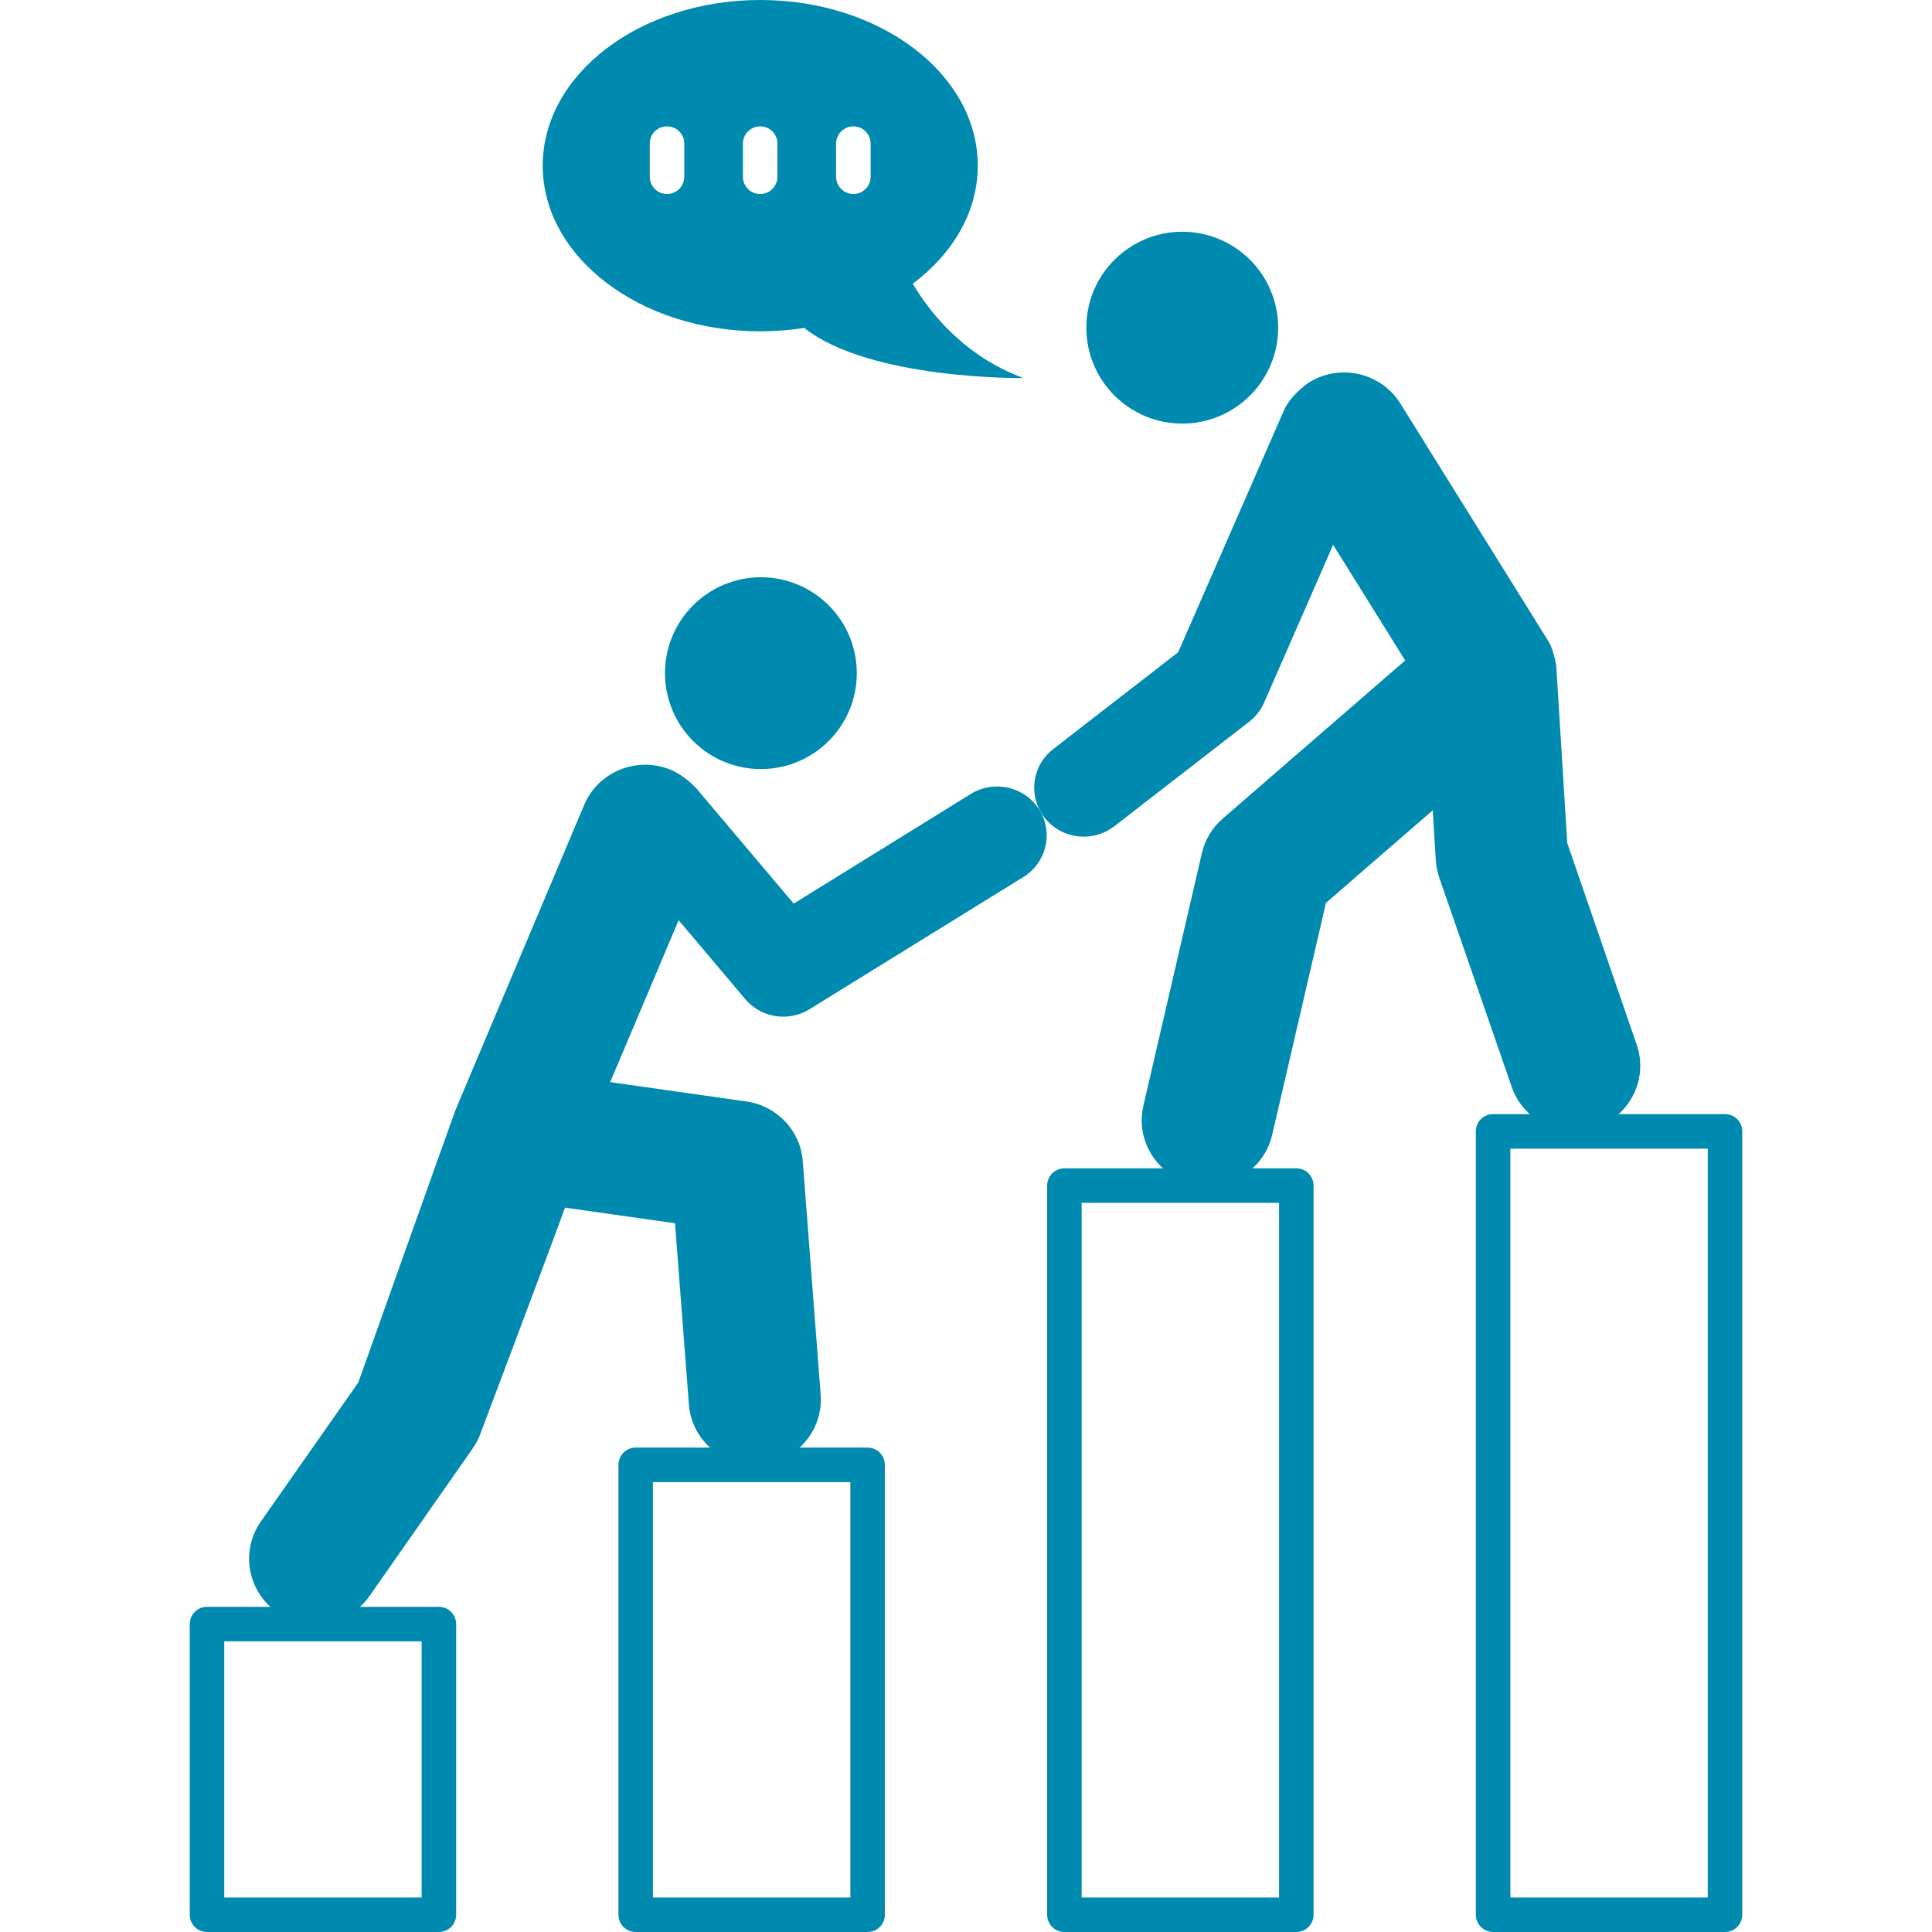
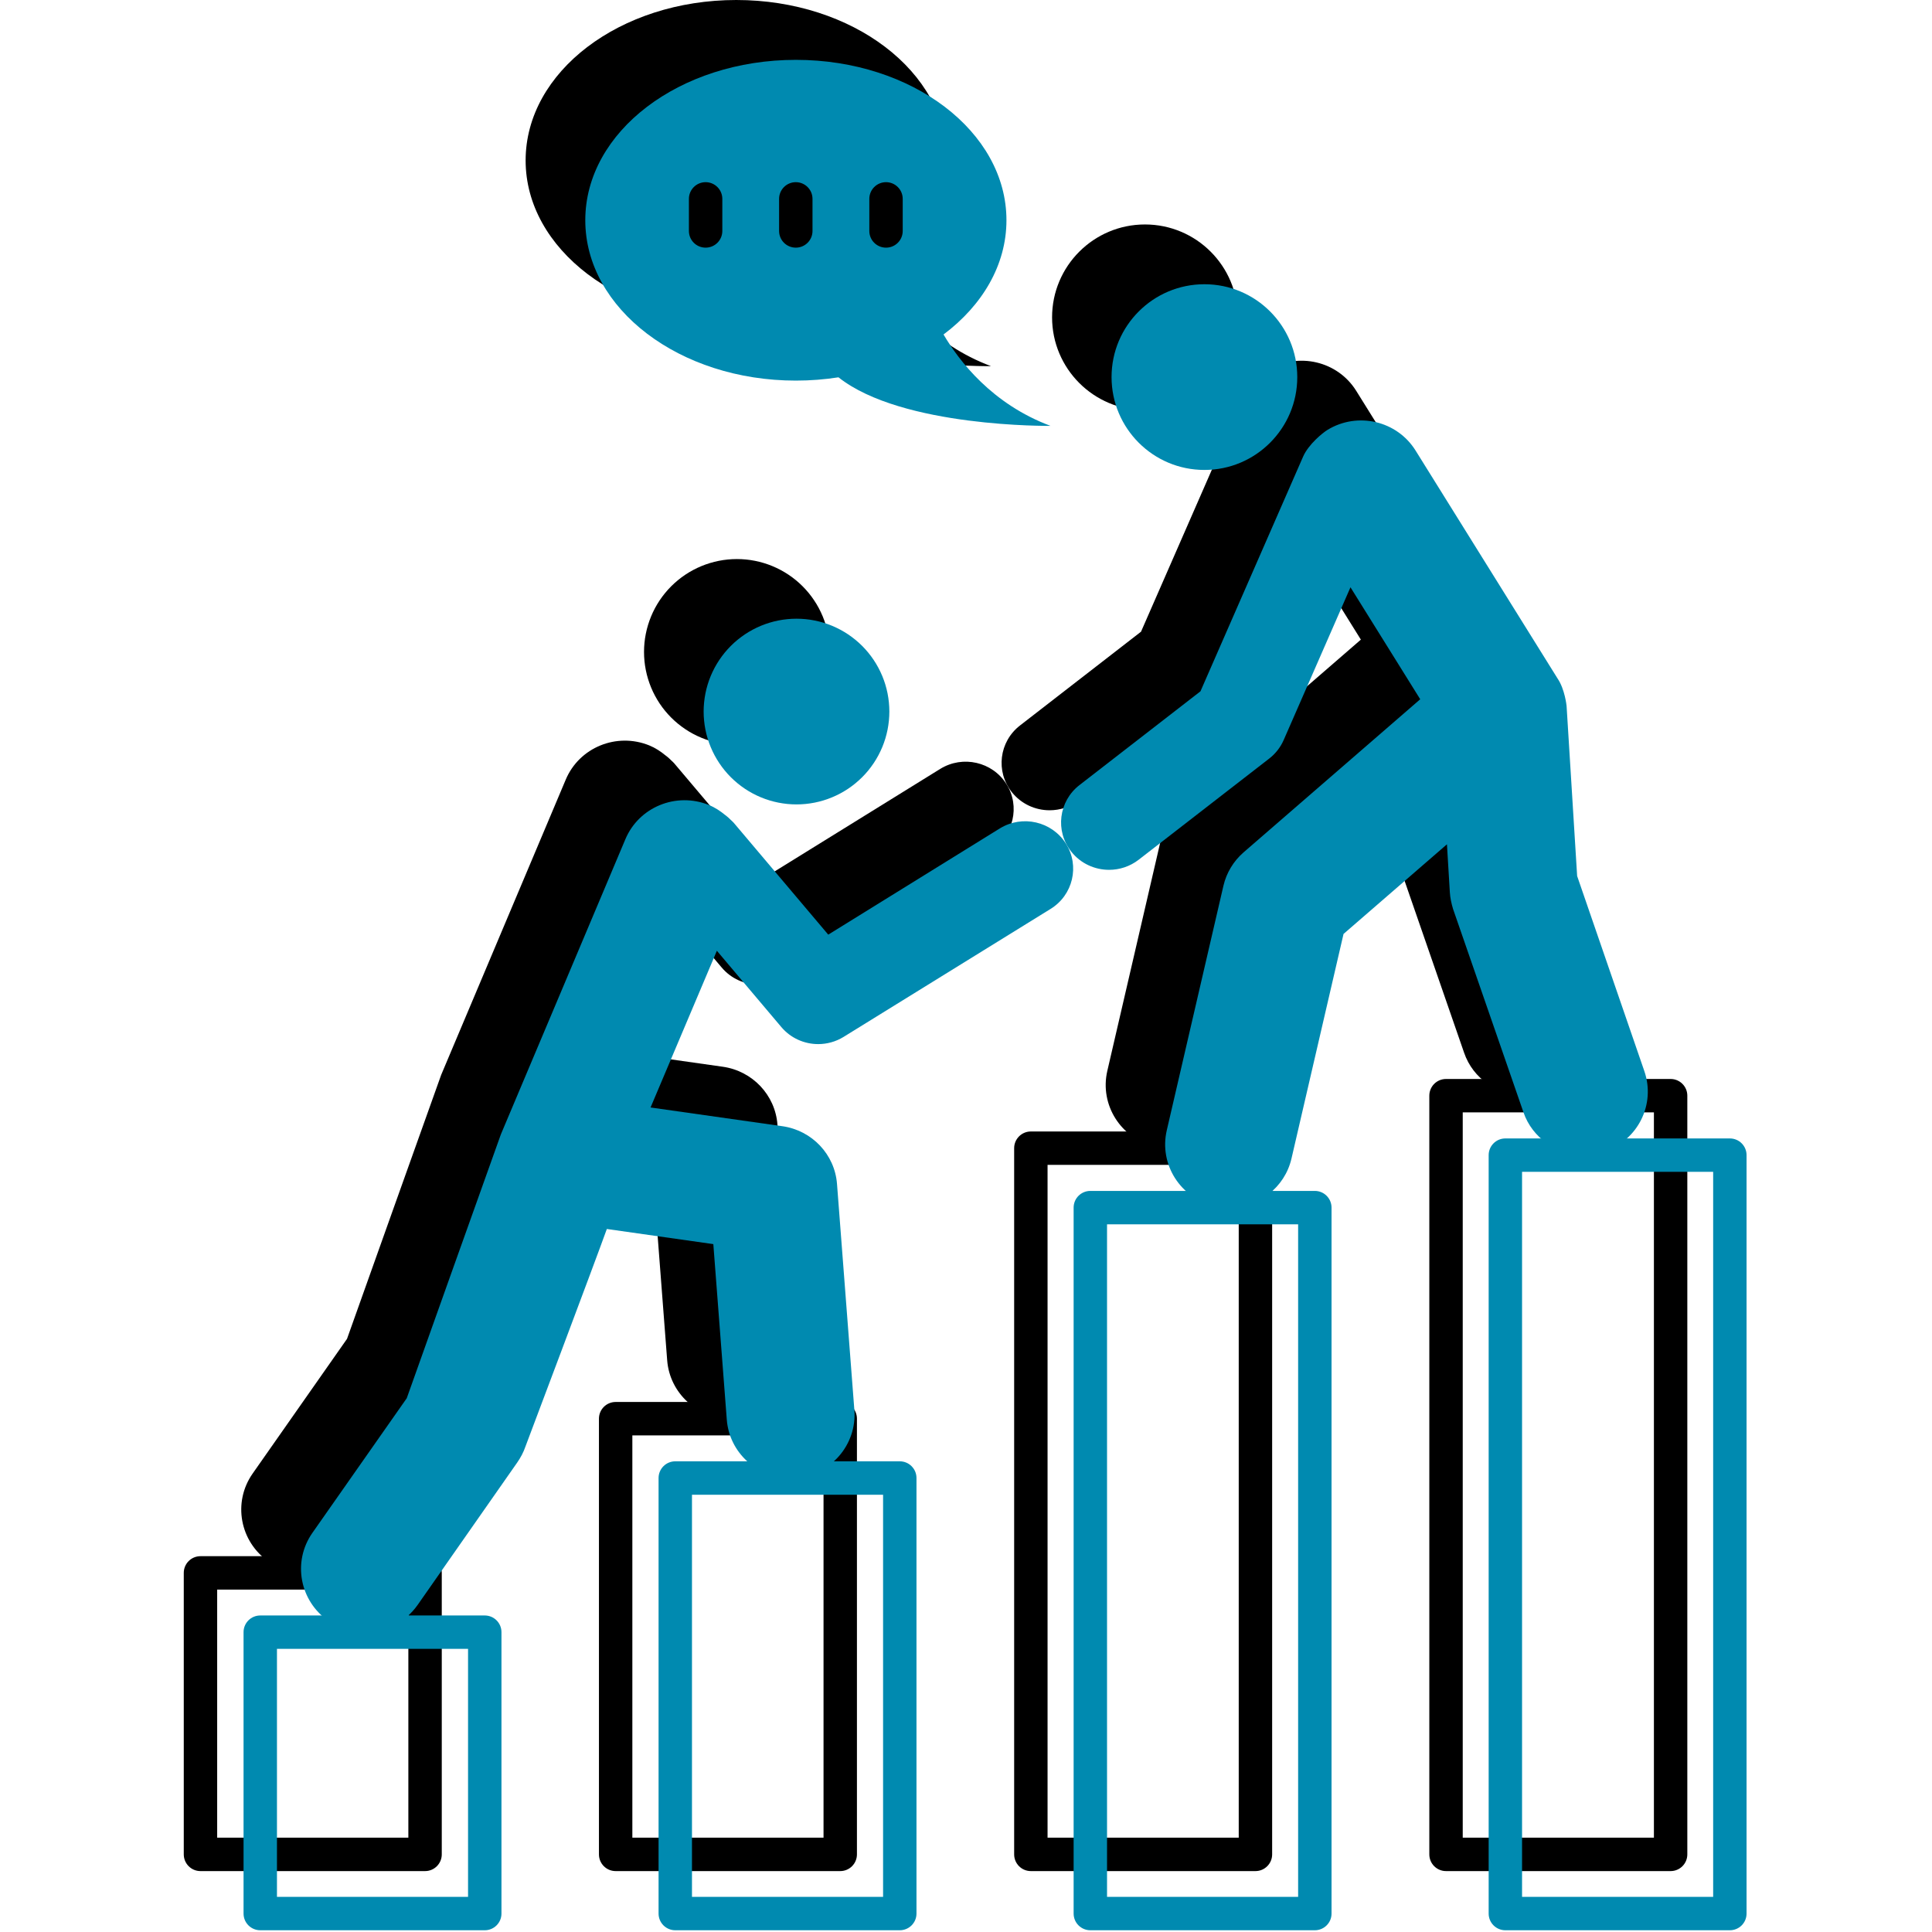
- <svg xmlns="http://www.w3.org/2000/svg" width="500" zoomAndPan="magnify" viewBox="0 0 375 375" height="500" preserveAspectRatio="xMidYMid meet" version="1.0">
-   <path fill="#008ab0" d="M 177.172 55.062 C 184.949 49.23 189.785 41.125 189.785 32.152 C 189.785 14.395 170.883 0 147.566 0 C 124.246 0 105.344 14.395 105.344 32.152 C 105.344 49.91 124.246 64.309 147.566 64.309 C 150.492 64.309 153.348 64.078 156.105 63.648 C 168.863 73.766 198.617 73.383 198.617 73.383 C 186.887 69.004 180.289 60.367 177.172 55.062 Z M 132.816 34.305 C 132.816 36.156 131.32 37.656 129.469 37.656 C 127.617 37.656 126.121 36.156 126.121 34.305 L 126.121 27.871 C 126.121 26.02 127.617 24.523 129.469 24.523 C 131.32 24.523 132.816 26.02 132.816 27.871 Z M 150.898 34.305 C 150.898 36.156 149.402 37.656 147.551 37.656 C 145.699 37.656 144.203 36.156 144.203 34.305 L 144.203 27.871 C 144.203 26.02 145.699 24.523 147.551 24.523 C 149.402 24.523 150.898 26.02 150.898 27.871 Z M 168.988 34.305 C 168.988 36.156 167.488 37.656 165.637 37.656 C 163.789 37.656 162.289 36.156 162.289 34.305 L 162.289 27.871 C 162.289 26.02 163.789 24.523 165.637 24.523 C 167.488 24.523 168.988 26.02 168.988 27.871 Z M 168.988 34.305 " fill-opacity="1" fill-rule="nonzero" />
-   <path fill="#008ab0" d="M 85.191 311.887 L 40.18 311.887 C 38.328 311.887 36.832 313.387 36.832 315.234 L 36.832 371.652 C 36.832 373.504 38.328 375 40.18 375 L 85.191 375 C 87.039 375 88.539 373.504 88.539 371.652 L 88.539 315.234 C 88.539 313.387 87.039 311.887 85.191 311.887 Z M 81.84 368.305 L 43.527 368.305 L 43.527 318.582 L 81.84 318.582 Z M 81.84 368.305 " fill-opacity="1" fill-rule="nonzero" />
-   <path fill="#008ab0" d="M 168.398 280.98 L 123.387 280.98 C 121.535 280.98 120.039 282.48 120.039 284.332 L 120.039 371.652 C 120.039 373.504 121.535 375 123.387 375 L 168.398 375 C 170.25 375 171.746 373.504 171.746 371.652 L 171.746 284.332 C 171.746 282.48 170.25 280.98 168.398 280.98 Z M 165.051 368.305 L 126.734 368.305 L 126.734 287.68 L 165.051 287.68 Z M 165.051 368.305 " fill-opacity="1" fill-rule="nonzero" />
-   <path fill="#008ab0" d="M 251.613 226.77 L 206.602 226.77 C 204.75 226.77 203.254 228.266 203.254 230.117 L 203.254 371.652 C 203.254 373.504 204.75 375 206.602 375 L 251.613 375 C 253.465 375 254.961 373.504 254.961 371.652 L 254.961 230.117 C 254.961 228.266 253.465 226.77 251.613 226.77 Z M 248.266 368.305 L 209.949 368.305 L 209.949 233.465 L 248.266 233.465 Z M 248.266 368.305 " fill-opacity="1" fill-rule="nonzero" />
-   <path fill="#008ab0" d="M 334.82 216.246 L 289.809 216.246 C 287.961 216.246 286.461 217.746 286.461 219.598 L 286.461 371.652 C 286.461 373.504 287.961 375 289.809 375 L 334.82 375 C 336.672 375 338.168 373.504 338.168 371.652 L 338.168 219.598 C 338.168 217.746 336.672 216.246 334.82 216.246 Z M 331.473 368.305 L 293.16 368.305 L 293.16 222.945 L 331.473 222.945 Z M 331.473 368.305 " fill-opacity="1" fill-rule="nonzero" />
-   <path fill="#008ab0" d="M 166.305 130.66 C 166.305 131.27 166.277 131.879 166.215 132.484 C 166.156 133.094 166.066 133.695 165.949 134.293 C 165.828 134.891 165.68 135.48 165.504 136.066 C 165.328 136.648 165.121 137.223 164.891 137.785 C 164.656 138.348 164.395 138.898 164.109 139.438 C 163.82 139.973 163.508 140.496 163.168 141.004 C 162.828 141.512 162.469 142 162.082 142.469 C 161.691 142.941 161.285 143.395 160.852 143.824 C 160.422 144.254 159.973 144.664 159.5 145.051 C 159.027 145.438 158.539 145.801 158.031 146.141 C 157.523 146.477 157.004 146.793 156.465 147.078 C 155.926 147.367 155.379 147.625 154.812 147.859 C 154.25 148.094 153.676 148.297 153.094 148.477 C 152.512 148.652 151.918 148.801 151.32 148.918 C 150.723 149.039 150.121 149.129 149.516 149.188 C 148.906 149.246 148.301 149.277 147.691 149.277 C 147.078 149.277 146.473 149.246 145.863 149.188 C 145.258 149.129 144.656 149.039 144.059 148.918 C 143.461 148.801 142.871 148.652 142.285 148.477 C 141.703 148.297 141.129 148.094 140.566 147.859 C 140.004 147.625 139.453 147.367 138.914 147.078 C 138.375 146.793 137.855 146.477 137.348 146.141 C 136.84 145.801 136.352 145.438 135.879 145.051 C 135.41 144.664 134.957 144.254 134.527 143.824 C 134.094 143.395 133.688 142.941 133.301 142.469 C 132.914 142 132.551 141.512 132.211 141.004 C 131.871 140.496 131.559 139.973 131.273 139.438 C 130.984 138.898 130.723 138.348 130.492 137.785 C 130.258 137.223 130.051 136.648 129.875 136.066 C 129.699 135.48 129.551 134.891 129.43 134.293 C 129.312 133.695 129.223 133.094 129.164 132.484 C 129.105 131.879 129.074 131.27 129.074 130.66 C 129.074 130.051 129.105 129.441 129.164 128.836 C 129.223 128.23 129.312 127.625 129.43 127.027 C 129.551 126.43 129.699 125.84 129.875 125.258 C 130.051 124.672 130.258 124.102 130.492 123.535 C 130.723 122.973 130.984 122.422 131.273 121.887 C 131.559 121.348 131.871 120.824 132.211 120.316 C 132.551 119.812 132.914 119.32 133.301 118.852 C 133.688 118.379 134.094 117.93 134.527 117.496 C 134.957 117.066 135.41 116.656 135.879 116.27 C 136.352 115.883 136.84 115.52 137.348 115.184 C 137.855 114.844 138.375 114.531 138.914 114.242 C 139.453 113.957 140.004 113.695 140.566 113.461 C 141.129 113.227 141.703 113.023 142.285 112.848 C 142.871 112.668 143.461 112.52 144.059 112.402 C 144.656 112.285 145.258 112.195 145.863 112.133 C 146.473 112.074 147.078 112.043 147.691 112.043 C 148.301 112.043 148.906 112.074 149.516 112.133 C 150.121 112.195 150.723 112.285 151.32 112.402 C 151.918 112.52 152.512 112.668 153.094 112.848 C 153.676 113.023 154.25 113.227 154.812 113.461 C 155.379 113.695 155.926 113.957 156.465 114.242 C 157.004 114.531 157.523 114.844 158.031 115.184 C 158.539 115.52 159.027 115.883 159.5 116.27 C 159.973 116.656 160.422 117.066 160.852 117.496 C 161.285 117.93 161.691 118.379 162.082 118.852 C 162.469 119.32 162.828 119.812 163.168 120.316 C 163.508 120.824 163.82 121.348 164.109 121.887 C 164.395 122.422 164.656 122.973 164.891 123.535 C 165.121 124.102 165.328 124.672 165.504 125.258 C 165.68 125.84 165.828 126.43 165.949 127.027 C 166.066 127.625 166.156 128.23 166.215 128.836 C 166.277 129.441 166.305 130.051 166.305 130.66 Z M 166.305 130.66 " fill-opacity="1" fill-rule="nonzero" />
-   <path fill="#008ab0" d="M 201.707 157.137 C 198.895 152.676 192.957 151.32 188.453 154.094 L 154.055 175.387 L 135.098 152.953 C 134.918 152.738 134.703 152.574 134.512 152.383 C 134.379 152.246 134.242 152.121 134.105 151.992 C 133.871 151.781 133.633 151.578 133.383 151.398 C 132.414 150.602 131.355 149.895 130.129 149.395 C 123.57 146.738 116.09 149.797 113.375 156.27 L 88.422 215.426 C 88.211 215.926 69.551 268.332 69.551 268.332 L 50.633 295.328 C 46.59 301.098 48.066 309.02 53.902 313.012 C 56.145 314.531 58.648 315.23 61.211 315.23 C 65.254 315.23 69.23 313.328 71.73 309.777 L 91.676 281.258 C 92.379 280.246 92.957 279.168 93.344 278.027 C 93.344 278.027 107.195 241.289 109.668 234.402 L 131.016 237.434 L 133.715 272.613 C 134.223 279.266 139.844 284.328 146.488 284.328 C 146.816 284.328 147.141 284.316 147.473 284.289 C 154.535 283.766 159.828 277.676 159.289 270.695 L 155.816 225.379 C 155.363 219.453 150.805 214.633 144.848 213.793 L 118.434 210.039 L 131.727 178.621 L 144.648 193.918 C 146.535 196.152 149.266 197.332 152.039 197.332 C 153.781 197.332 155.547 196.863 157.117 195.898 L 198.625 170.234 C 203.133 167.461 204.512 161.594 201.707 157.137 Z M 201.707 157.137 " fill-opacity="1" fill-rule="nonzero" />
-   <path fill="#008ab0" d="M 229.473 82.219 C 239.754 82.219 248.09 73.883 248.09 63.602 C 248.09 53.32 239.754 44.984 229.473 44.984 C 219.191 44.984 210.855 53.32 210.855 63.602 C 210.855 73.883 219.191 82.219 229.473 82.219 Z M 229.473 82.219 " fill-opacity="1" fill-rule="nonzero" />
-   <path fill="#008ab0" d="M 317.672 202.738 L 304.203 163.633 L 302.086 129.535 C 302.09 129.559 301.754 126.176 300.266 124.016 L 271.809 78.328 C 268.094 72.367 260.191 70.504 254.16 74.184 C 253.164 74.789 250.34 77.09 249.266 79.535 L 228.68 126.602 L 204.418 145.406 C 200.242 148.648 199.508 154.621 202.785 158.754 C 204.68 161.145 207.508 162.395 210.363 162.395 C 212.441 162.395 214.531 161.73 216.293 160.371 L 242.477 140.078 C 243.734 139.098 244.73 137.824 245.371 136.363 L 258.762 105.746 L 272.742 128.195 L 237.328 158.891 C 235.305 160.648 233.887 162.996 233.285 165.594 L 221.93 214.617 C 220.348 221.438 224.66 228.238 231.57 229.797 C 232.535 230.02 233.492 230.121 234.441 230.121 C 240.285 230.121 245.57 226.148 246.93 220.273 L 257.367 175.25 L 278.102 157.277 L 278.68 166.867 C 278.742 168.008 279 169.148 279.32 170.223 L 293.43 210.977 C 295.227 216.234 300.227 219.531 305.551 219.531 C 306.895 219.531 308.309 219.34 309.719 218.832 C 316.387 216.617 319.98 209.391 317.672 202.738 Z M 317.672 202.738 " fill-opacity="1" fill-rule="nonzero" />
+ <svg xmlns="http://www.w3.org/2000/svg" width="750" zoomAndPan="magnify" viewBox="0 0 562.5 562.5" height="750" preserveAspectRatio="xMidYMid meet" version="1.0">
+   <defs>
+     <clipPath id="7a734e1973">
+       <path d="M 53 453 L 129 453 L 129 544.766 L 53 544.766 Z M 53 453 " clip-rule="nonzero" />
+     </clipPath>
+     <clipPath id="1c7bf61d80">
+       <path d="M 174 408 L 250 408 L 250 544.766 L 174 544.766 Z M 174 408 " clip-rule="nonzero" />
+     </clipPath>
+     <clipPath id="355a4a138e">
+       <path d="M 295 329 L 371 329 L 371 544.766 L 295 544.766 Z M 295 329 " clip-rule="nonzero" />
+     </clipPath>
+     <clipPath id="478ea5b747">
+       <path d="M 416 314 L 492 314 L 492 544.766 L 416 544.766 Z M 416 314 " clip-rule="nonzero" />
+     </clipPath>
+     <clipPath id="bad5c443ce">
+       <path d="M 170 17.426 L 306 17.426 L 306 124 L 170 124 Z M 170 17.426 " clip-rule="nonzero" />
+     </clipPath>
+   </defs>
+   <path fill="#000000" d="M 257.375 79.988 C 268.68 71.516 275.703 59.742 275.703 46.711 C 275.703 20.914 248.242 0 214.371 0 C 180.496 0 153.035 20.914 153.035 46.711 C 153.035 72.508 180.496 93.422 214.371 93.422 C 218.621 93.422 222.77 93.09 226.777 92.461 C 245.312 107.16 288.531 106.605 288.531 106.605 C 271.496 100.242 261.906 87.695 257.375 79.988 Z M 192.945 49.836 C 192.945 52.523 190.77 54.699 188.082 54.699 C 185.391 54.699 183.215 52.523 183.215 49.836 L 183.215 40.488 C 183.215 37.801 185.391 35.625 188.082 35.625 C 190.77 35.625 192.945 37.801 192.945 40.488 Z M 219.211 49.836 C 219.211 52.523 217.035 54.699 214.348 54.699 C 211.66 54.699 209.484 52.523 209.484 49.836 L 209.484 40.488 C 209.484 37.801 211.66 35.625 214.348 35.625 C 217.035 35.625 219.211 37.801 219.211 40.488 Z M 245.488 49.836 C 245.488 52.523 243.312 54.699 240.625 54.699 C 237.938 54.699 235.762 52.523 235.762 49.836 L 235.762 40.488 C 235.762 37.801 237.938 35.625 240.625 35.625 C 243.312 35.625 245.488 37.801 245.488 40.488 Z M 245.488 49.836 " fill-opacity="1" fill-rule="nonzero" />
+   <g clip-path="url(#7a734e1973)">
+     <path fill="#000000" d="M 123.758 453.082 L 58.367 453.082 C 55.68 453.082 53.504 455.258 53.504 457.945 L 53.504 539.902 C 53.504 542.59 55.68 544.766 58.367 544.766 L 123.758 544.766 C 126.445 544.766 128.621 542.59 128.621 539.902 L 128.621 457.945 C 128.621 455.258 126.445 453.082 123.758 453.082 Z M 118.891 535.039 L 63.23 535.039 L 63.23 462.809 L 118.891 462.809 Z M 118.891 535.039 " fill-opacity="1" fill-rule="nonzero" />
+   </g>
+   <g clip-path="url(#1c7bf61d80)">
+     <path fill="#000000" d="M 244.633 408.184 L 179.246 408.184 C 176.559 408.184 174.383 410.359 174.383 413.047 L 174.383 539.902 C 174.383 542.59 176.559 544.766 179.246 544.766 L 244.633 544.766 C 247.32 544.766 249.496 542.59 249.496 539.902 L 249.496 413.047 C 249.496 410.359 247.32 408.184 244.633 408.184 Z M 239.77 535.039 L 184.109 535.039 L 184.109 417.914 L 239.77 417.914 Z M 239.77 535.039 " fill-opacity="1" fill-rule="nonzero" />
+   </g>
+   <g clip-path="url(#355a4a138e)">
+     <path fill="#000000" d="M 365.52 329.43 L 300.133 329.43 C 297.445 329.43 295.27 331.605 295.27 334.293 L 295.27 539.902 C 295.27 542.59 297.445 544.766 300.133 544.766 L 365.52 544.766 C 368.207 544.766 370.383 542.59 370.383 539.902 L 370.383 334.293 C 370.383 331.605 368.207 329.43 365.52 329.43 Z M 360.656 535.039 L 304.996 535.039 L 304.996 339.156 L 360.656 339.156 Z M 360.656 535.039 " fill-opacity="1" fill-rule="nonzero" />
+   </g>
+   <g clip-path="url(#478ea5b747)">
+     <path fill="#000000" d="M 486.398 314.145 L 421.008 314.145 C 418.32 314.145 416.145 316.32 416.145 319.008 L 416.145 539.902 C 416.145 542.59 418.32 544.766 421.008 544.766 L 486.398 544.766 C 489.086 544.766 491.262 542.59 491.262 539.902 L 491.262 319.008 C 491.262 316.32 489.086 314.145 486.398 314.145 Z M 481.535 535.039 L 425.875 535.039 L 425.875 323.871 L 481.535 323.871 Z M 481.535 535.039 " fill-opacity="1" fill-rule="nonzero" />
+   </g>
+   <path fill="#000000" d="M 241.594 189.812 C 241.594 190.699 241.551 191.582 241.465 192.461 C 241.375 193.344 241.246 194.219 241.074 195.086 C 240.902 195.957 240.688 196.816 240.43 197.664 C 240.172 198.512 239.875 199.344 239.535 200.16 C 239.195 200.98 238.816 201.777 238.402 202.559 C 237.984 203.34 237.527 204.102 237.035 204.836 C 236.543 205.574 236.016 206.285 235.457 206.969 C 234.895 207.652 234.301 208.309 233.672 208.934 C 233.047 209.562 232.391 210.156 231.707 210.719 C 231.023 211.277 230.312 211.805 229.574 212.297 C 228.84 212.789 228.078 213.246 227.297 213.664 C 226.516 214.078 225.719 214.457 224.898 214.797 C 224.082 215.137 223.25 215.434 222.402 215.691 C 221.555 215.949 220.695 216.164 219.824 216.336 C 218.957 216.508 218.082 216.637 217.199 216.727 C 216.32 216.812 215.438 216.855 214.551 216.855 C 213.664 216.855 212.781 216.812 211.898 216.727 C 211.02 216.637 210.145 216.508 209.273 216.336 C 208.406 216.164 207.547 215.949 206.699 215.691 C 205.852 215.434 205.02 215.137 204.199 214.797 C 203.383 214.457 202.582 214.078 201.801 213.664 C 201.02 213.246 200.262 212.789 199.527 212.297 C 198.789 211.805 198.078 211.277 197.395 210.719 C 196.711 210.156 196.055 209.562 195.426 208.934 C 194.801 208.309 194.207 207.652 193.645 206.969 C 193.082 206.285 192.555 205.574 192.062 204.836 C 191.57 204.102 191.117 203.34 190.699 202.559 C 190.281 201.777 189.902 200.98 189.566 200.16 C 189.227 199.344 188.93 198.512 188.672 197.664 C 188.414 196.816 188.199 195.957 188.027 195.086 C 187.852 194.219 187.723 193.344 187.637 192.461 C 187.551 191.582 187.508 190.699 187.508 189.812 C 187.508 188.926 187.551 188.043 187.637 187.16 C 187.723 186.281 187.852 185.406 188.027 184.535 C 188.199 183.668 188.414 182.809 188.672 181.961 C 188.93 181.113 189.227 180.281 189.566 179.461 C 189.902 178.645 190.281 177.844 190.699 177.062 C 191.117 176.281 191.57 175.523 192.062 174.789 C 192.555 174.051 193.082 173.34 193.645 172.656 C 194.207 171.973 194.801 171.316 195.426 170.688 C 196.055 170.062 196.711 169.469 197.395 168.906 C 198.078 168.344 198.789 167.816 199.527 167.324 C 200.262 166.832 201.02 166.379 201.801 165.961 C 202.582 165.543 203.383 165.164 204.199 164.828 C 205.02 164.488 205.852 164.191 206.699 163.934 C 207.547 163.676 208.406 163.461 209.273 163.289 C 210.145 163.113 211.02 162.984 211.898 162.898 C 212.781 162.812 213.664 162.77 214.551 162.77 C 215.438 162.77 216.32 162.812 217.199 162.898 C 218.082 162.984 218.957 163.113 219.824 163.289 C 220.695 163.461 221.555 163.676 222.402 163.934 C 223.25 164.191 224.082 164.488 224.898 164.828 C 225.719 165.164 226.516 165.543 227.297 165.961 C 228.078 166.379 228.84 166.832 229.574 167.324 C 230.312 167.816 231.023 168.344 231.707 168.906 C 232.391 169.469 233.047 170.062 233.672 170.688 C 234.301 171.316 234.895 171.973 235.457 172.656 C 236.016 173.34 236.543 174.051 237.035 174.789 C 237.527 175.523 237.984 176.281 238.402 177.062 C 238.816 177.844 239.195 178.645 239.535 179.461 C 239.875 180.281 240.172 181.113 240.43 181.961 C 240.688 182.809 240.902 183.668 241.074 184.535 C 241.246 185.406 241.375 186.281 241.465 187.16 C 241.551 188.043 241.594 188.926 241.594 189.812 Z M 241.594 189.812 " fill-opacity="1" fill-rule="nonzero" />
+   <path fill="#000000" d="M 293.02 228.273 C 288.938 221.793 280.312 219.824 273.77 223.852 L 223.801 254.785 L 196.258 222.195 C 195.996 221.883 195.688 221.648 195.402 221.367 C 195.215 221.168 195.016 220.988 194.816 220.797 C 194.473 220.496 194.129 220.203 193.766 219.938 C 192.359 218.781 190.82 217.754 189.039 217.027 C 179.512 213.168 168.641 217.613 164.703 227.016 L 128.449 312.949 C 128.148 313.676 101.035 389.805 101.035 389.805 L 73.555 429.027 C 67.684 437.406 69.824 448.914 78.305 454.715 C 81.562 456.922 85.199 457.934 88.926 457.934 C 94.793 457.934 100.57 455.176 104.203 450.02 L 133.176 408.59 C 134.203 407.113 135.039 405.551 135.598 403.895 C 135.598 403.895 155.723 350.523 159.312 340.52 L 190.324 344.922 L 194.246 396.027 C 194.984 405.691 203.152 413.047 212.809 413.047 C 213.281 413.047 213.754 413.027 214.234 412.992 C 224.496 412.227 232.184 403.379 231.402 393.238 L 226.352 327.406 C 225.699 318.805 219.074 311.801 210.422 310.578 L 172.047 305.129 L 191.359 259.484 L 210.133 281.707 C 212.871 284.953 216.84 286.668 220.871 286.668 C 223.398 286.668 225.965 285.984 228.246 284.582 L 288.543 247.297 C 295.094 243.27 297.098 234.746 293.02 228.273 Z M 293.02 228.273 " fill-opacity="1" fill-rule="nonzero" />
+   <path fill="#000000" d="M 333.359 119.441 C 348.297 119.441 360.402 107.332 360.402 92.395 C 360.402 77.461 348.297 65.352 333.359 65.352 C 318.422 65.352 306.312 77.461 306.312 92.395 C 306.312 107.332 318.422 119.441 333.359 119.441 Z M 333.359 119.441 " fill-opacity="1" fill-rule="nonzero" />
+   <path fill="#000000" d="M 461.484 294.516 L 441.918 237.711 L 438.844 188.18 C 438.848 188.211 438.359 183.297 436.199 180.16 L 394.859 113.789 C 389.465 105.129 377.984 102.426 369.223 107.766 C 367.773 108.645 363.672 111.992 362.109 115.539 L 332.207 183.918 L 296.961 211.23 C 290.891 215.941 289.828 224.617 294.586 230.625 C 297.344 234.094 301.445 235.91 305.594 235.91 C 308.613 235.91 311.652 234.949 314.211 232.973 L 352.25 203.492 C 354.078 202.07 355.523 200.219 356.453 198.094 L 375.902 153.617 L 396.215 186.227 L 344.766 230.824 C 341.828 233.379 339.77 236.785 338.898 240.562 L 322.398 311.773 C 320.098 321.684 326.367 331.562 336.402 333.828 C 337.805 334.152 339.195 334.297 340.578 334.297 C 349.066 334.297 356.746 328.523 358.719 319.992 L 373.879 254.586 L 404 228.477 L 404.84 242.406 C 404.934 244.062 405.305 245.723 405.77 247.285 L 426.266 306.484 C 428.875 314.129 436.141 318.914 443.875 318.914 C 445.832 318.914 447.879 318.637 449.93 317.902 C 459.617 314.68 464.836 304.184 461.484 294.516 Z M 461.484 294.516 " fill-opacity="1" fill-rule="nonzero" />
+   <g clip-path="url(#bad5c443ce)">
+     <path fill="#008ab0" d="M 274.707 97.387 C 286.008 88.918 293.027 77.148 293.027 64.121 C 293.027 38.332 265.578 17.426 231.719 17.426 C 197.855 17.426 170.406 38.332 170.406 64.121 C 170.406 89.906 197.855 110.812 231.719 110.812 C 235.965 110.812 240.113 110.48 244.121 109.855 C 262.648 124.547 305.852 123.992 305.852 123.992 C 288.82 117.633 279.238 105.09 274.707 97.387 Z M 210.301 67.246 C 210.301 69.934 208.125 72.105 205.438 72.105 C 202.75 72.105 200.574 69.934 200.574 67.246 L 200.574 57.902 C 200.574 55.215 202.75 53.039 205.438 53.039 C 208.125 53.039 210.301 55.215 210.301 57.902 Z M 236.559 67.246 C 236.559 69.934 234.383 72.105 231.695 72.105 C 229.008 72.105 226.832 69.934 226.832 67.246 L 226.832 57.902 C 226.832 55.215 229.008 53.039 231.695 53.039 C 234.383 53.039 236.559 55.215 236.559 57.902 Z M 262.824 67.246 C 262.824 69.934 260.652 72.105 257.965 72.105 C 255.277 72.105 253.102 69.934 253.102 67.246 L 253.102 57.902 C 253.102 55.215 255.277 53.039 257.965 53.039 C 260.652 53.039 262.824 55.215 262.824 57.902 Z M 262.824 67.246 " fill-opacity="1" fill-rule="nonzero" />
+   </g>
+   <path fill="#008ab0" d="M 141.137 470.344 L 75.773 470.344 C 73.086 470.344 70.91 472.516 70.91 475.203 L 70.91 557.133 C 70.91 559.82 73.086 561.992 75.773 561.992 L 141.137 561.992 C 143.824 561.992 146 559.82 146 557.133 L 146 475.203 C 146 472.516 143.824 470.344 141.137 470.344 Z M 136.273 552.27 L 80.637 552.27 L 80.637 480.066 L 136.273 480.066 Z M 136.273 552.27 " fill-opacity="1" fill-rule="nonzero" />
+   <path fill="#008ab0" d="M 261.969 425.461 L 196.605 425.461 C 193.918 425.461 191.742 427.637 191.742 430.324 L 191.742 557.133 C 191.742 559.82 193.918 561.992 196.605 561.992 L 261.969 561.992 C 264.656 561.992 266.832 559.82 266.832 557.133 L 266.832 430.324 C 266.832 427.637 264.656 425.461 261.969 425.461 Z M 257.109 552.27 L 201.469 552.27 L 201.469 435.188 L 257.109 435.188 Z M 257.109 552.27 " fill-opacity="1" fill-rule="nonzero" />
+   <path fill="#008ab0" d="M 382.812 346.734 L 317.449 346.734 C 314.762 346.734 312.586 348.91 312.586 351.598 L 312.586 557.133 C 312.586 559.82 314.762 561.992 317.449 561.992 L 382.812 561.992 C 385.5 561.992 387.676 559.82 387.676 557.133 L 387.676 351.598 C 387.676 348.91 385.5 346.734 382.812 346.734 Z M 377.949 552.27 L 322.312 552.27 L 322.312 356.461 L 377.949 356.461 Z M 377.949 552.27 " fill-opacity="1" fill-rule="nonzero" />
+   <path fill="#008ab0" d="M 503.648 331.457 L 438.281 331.457 C 435.594 331.457 433.422 333.633 433.422 336.32 L 433.422 557.133 C 433.422 559.82 435.594 561.992 438.281 561.992 L 503.648 561.992 C 506.336 561.992 508.508 559.82 508.508 557.133 L 508.508 336.32 C 508.508 333.633 506.336 331.457 503.648 331.457 Z M 498.785 552.27 L 443.145 552.27 L 443.145 341.18 L 498.785 341.18 Z M 498.785 552.27 " fill-opacity="1" fill-rule="nonzero" />
+   <path fill="#008ab0" d="M 258.934 207.168 C 258.934 208.055 258.887 208.938 258.801 209.82 C 258.715 210.699 258.586 211.574 258.414 212.441 C 258.238 213.312 258.023 214.168 257.77 215.016 C 257.512 215.863 257.215 216.695 256.875 217.516 C 256.535 218.332 256.156 219.133 255.738 219.914 C 255.324 220.695 254.867 221.453 254.375 222.188 C 253.883 222.926 253.355 223.633 252.797 224.32 C 252.234 225.004 251.641 225.66 251.016 226.285 C 250.387 226.91 249.734 227.504 249.047 228.066 C 248.363 228.629 247.652 229.156 246.918 229.648 C 246.18 230.137 245.422 230.594 244.641 231.012 C 243.859 231.43 243.062 231.805 242.242 232.145 C 241.426 232.484 240.594 232.781 239.746 233.039 C 238.898 233.297 238.039 233.512 237.172 233.684 C 236.305 233.855 235.43 233.984 234.547 234.074 C 233.668 234.16 232.785 234.203 231.898 234.203 C 231.012 234.203 230.129 234.16 229.25 234.074 C 228.367 233.984 227.492 233.855 226.625 233.684 C 225.754 233.512 224.898 233.297 224.051 233.039 C 223.203 232.781 222.371 232.484 221.551 232.145 C 220.734 231.805 219.934 231.43 219.156 231.012 C 218.375 230.594 217.613 230.137 216.879 229.648 C 216.145 229.156 215.434 228.629 214.746 228.066 C 214.062 227.504 213.41 226.91 212.781 226.285 C 212.156 225.66 211.562 225.004 211 224.32 C 210.438 223.633 209.914 222.926 209.422 222.188 C 208.93 221.453 208.473 220.695 208.055 219.914 C 207.641 219.133 207.262 218.332 206.922 217.516 C 206.582 216.695 206.285 215.863 206.027 215.016 C 205.77 214.168 205.555 213.312 205.383 212.441 C 205.211 211.574 205.082 210.699 204.996 209.82 C 204.906 208.938 204.863 208.055 204.863 207.168 C 204.863 206.285 204.906 205.398 204.996 204.52 C 205.082 203.637 205.211 202.762 205.383 201.895 C 205.555 201.027 205.77 200.168 206.027 199.32 C 206.285 198.473 206.582 197.641 206.922 196.824 C 207.262 196.004 207.641 195.207 208.055 194.426 C 208.473 193.645 208.93 192.887 209.422 192.148 C 209.914 191.414 210.438 190.703 211 190.02 C 211.562 189.336 212.156 188.68 212.781 188.055 C 213.41 187.426 214.062 186.832 214.746 186.273 C 215.434 185.711 216.145 185.184 216.879 184.691 C 217.613 184.199 218.375 183.746 219.156 183.328 C 219.934 182.91 220.734 182.531 221.551 182.191 C 222.371 181.855 223.203 181.555 224.051 181.301 C 224.898 181.043 225.754 180.828 226.625 180.656 C 227.492 180.48 228.367 180.352 229.25 180.266 C 230.129 180.18 231.012 180.137 231.898 180.137 C 232.785 180.137 233.668 180.18 234.547 180.266 C 235.43 180.352 236.305 180.48 237.172 180.656 C 238.039 180.828 238.898 181.043 239.746 181.301 C 240.594 181.555 241.426 181.855 242.242 182.191 C 243.062 182.531 243.859 182.91 244.641 183.328 C 245.422 183.746 246.18 184.199 246.918 184.691 C 247.652 185.184 248.363 185.711 249.047 186.273 C 249.734 186.832 250.387 187.426 251.016 188.055 C 251.641 188.68 252.234 189.336 252.797 190.02 C 253.355 190.703 253.883 191.414 254.375 192.148 C 254.867 192.887 255.324 193.645 255.738 194.426 C 256.156 195.207 256.535 196.004 256.875 196.824 C 257.215 197.641 257.512 198.473 257.77 199.32 C 258.023 200.168 258.238 201.027 258.414 201.895 C 258.586 202.762 258.715 203.637 258.801 204.52 C 258.887 205.398 258.934 206.285 258.934 207.168 Z M 258.934 207.168 " fill-opacity="1" fill-rule="nonzero" />
+   <path fill="#008ab0" d="M 310.34 245.617 C 306.258 239.137 297.637 237.168 291.098 241.195 L 241.145 272.121 L 213.613 239.539 C 213.352 239.23 213.039 238.992 212.758 238.711 C 212.57 238.516 212.367 238.332 212.172 238.145 C 211.828 237.84 211.484 237.547 211.121 237.281 C 209.715 236.129 208.176 235.098 206.395 234.375 C 196.875 230.52 186.008 234.957 182.07 244.359 L 145.832 330.262 C 145.527 330.988 118.426 407.09 118.426 407.09 L 90.953 446.297 C 85.086 454.672 87.227 466.176 95.703 471.973 C 98.961 474.184 102.594 475.195 106.316 475.195 C 112.184 475.195 117.961 472.434 121.59 467.281 L 150.555 425.863 C 151.578 424.391 152.418 422.828 152.977 421.172 C 152.977 421.172 173.094 367.82 176.68 357.82 L 207.684 362.223 L 211.602 413.309 C 212.34 422.969 220.504 430.32 230.156 430.32 C 230.629 430.32 231.102 430.305 231.582 430.266 C 241.84 429.504 249.527 420.66 248.746 410.523 L 243.695 344.715 C 243.043 336.113 236.422 329.113 227.773 327.891 L 189.41 322.441 L 208.715 276.812 L 227.484 299.027 C 230.223 302.273 234.188 303.988 238.215 303.988 C 240.742 303.988 243.309 303.309 245.59 301.906 L 305.867 264.637 C 312.414 260.609 314.414 252.086 310.34 245.617 Z M 310.34 245.617 " fill-opacity="1" fill-rule="nonzero" />
+   <path fill="#008ab0" d="M 350.664 136.824 C 365.594 136.824 377.699 124.719 377.699 109.789 C 377.699 94.855 365.594 82.754 350.664 82.754 C 335.734 82.754 323.629 94.855 323.629 109.789 C 323.629 124.719 335.734 136.824 350.664 136.824 Z M 350.664 136.824 " fill-opacity="1" fill-rule="nonzero" />
+   <path fill="#008ab0" d="M 478.742 311.836 L 459.184 255.051 L 456.109 205.535 C 456.113 205.566 455.625 200.656 453.469 197.52 L 412.141 131.172 C 406.75 122.52 395.27 119.812 386.512 125.152 C 385.066 126.031 380.969 129.375 379.406 132.926 L 349.512 201.277 L 314.277 228.582 C 308.211 233.289 307.148 241.965 311.902 247.965 C 314.66 251.438 318.762 253.25 322.91 253.25 C 325.93 253.25 328.965 252.289 331.523 250.312 L 369.547 220.844 C 371.375 219.422 372.82 217.57 373.746 215.449 L 393.191 170.988 L 413.496 203.586 L 362.066 248.164 C 359.129 250.719 357.074 254.125 356.199 257.898 L 339.707 329.086 C 337.406 338.992 343.676 348.871 353.707 351.133 C 355.105 351.457 356.496 351.602 357.879 351.602 C 366.363 351.602 374.039 345.832 376.016 337.301 L 391.168 271.918 L 421.277 245.82 L 422.117 259.746 C 422.211 261.402 422.582 263.059 423.047 264.621 L 443.539 323.801 C 446.145 331.438 453.41 336.223 461.137 336.223 C 463.094 336.223 465.145 335.949 467.191 335.211 C 476.879 331.992 482.094 321.5 478.742 311.836 Z M 478.742 311.836 " fill-opacity="1" fill-rule="nonzero" />
</svg>
